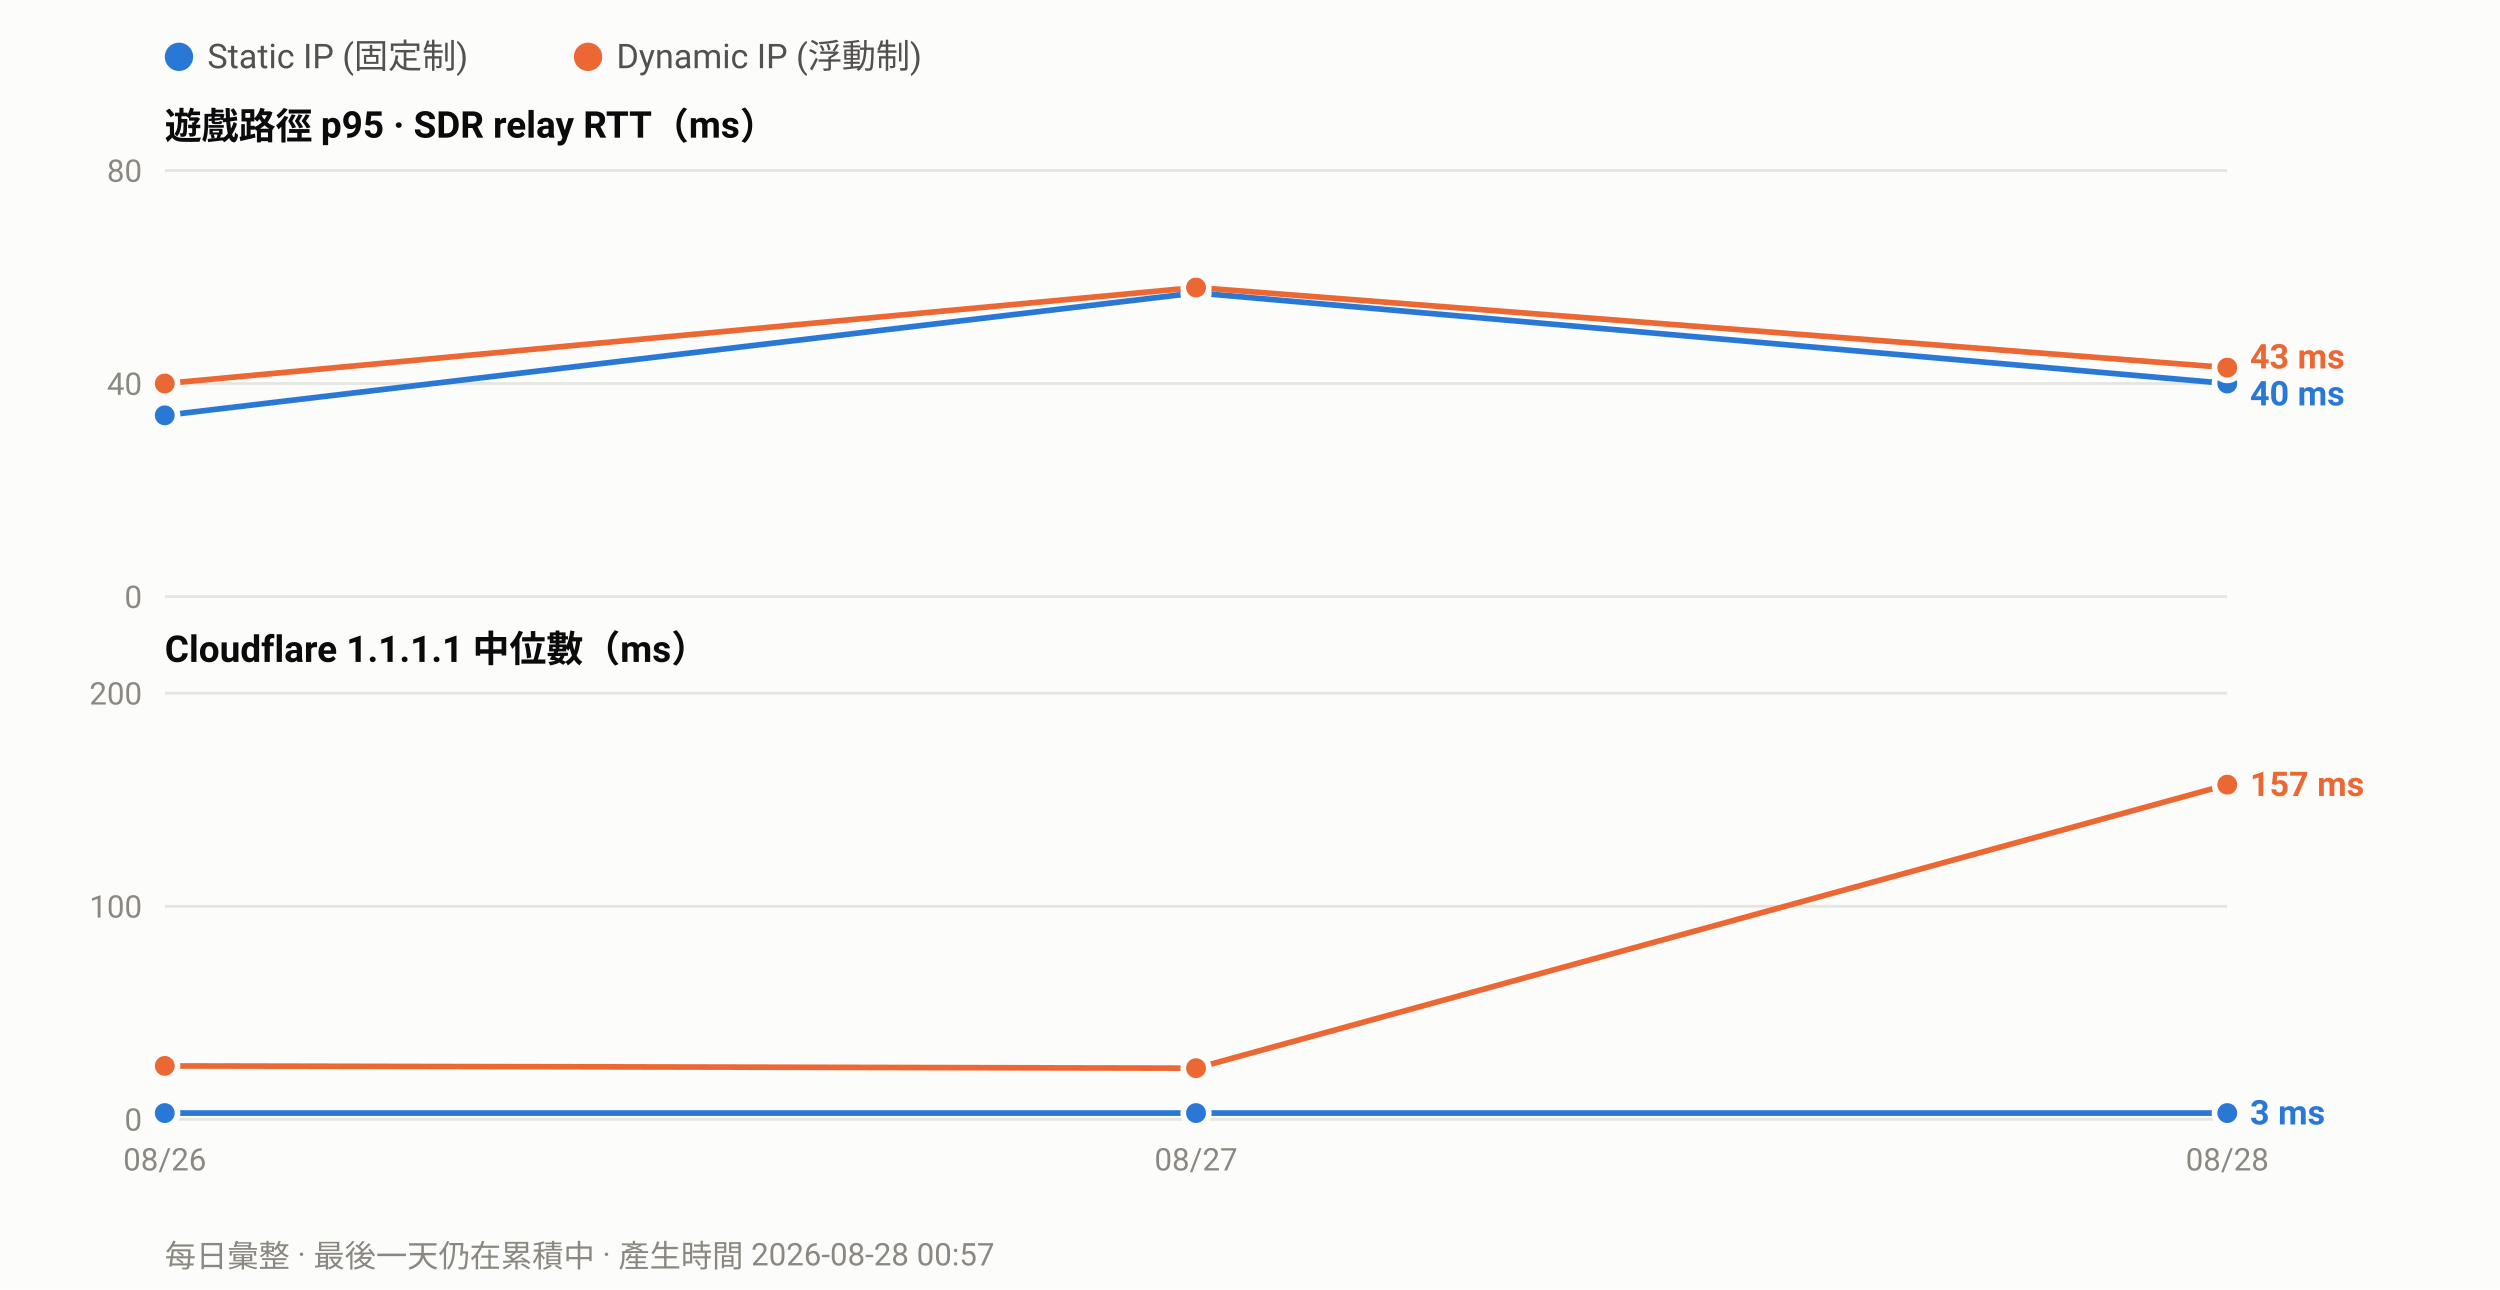
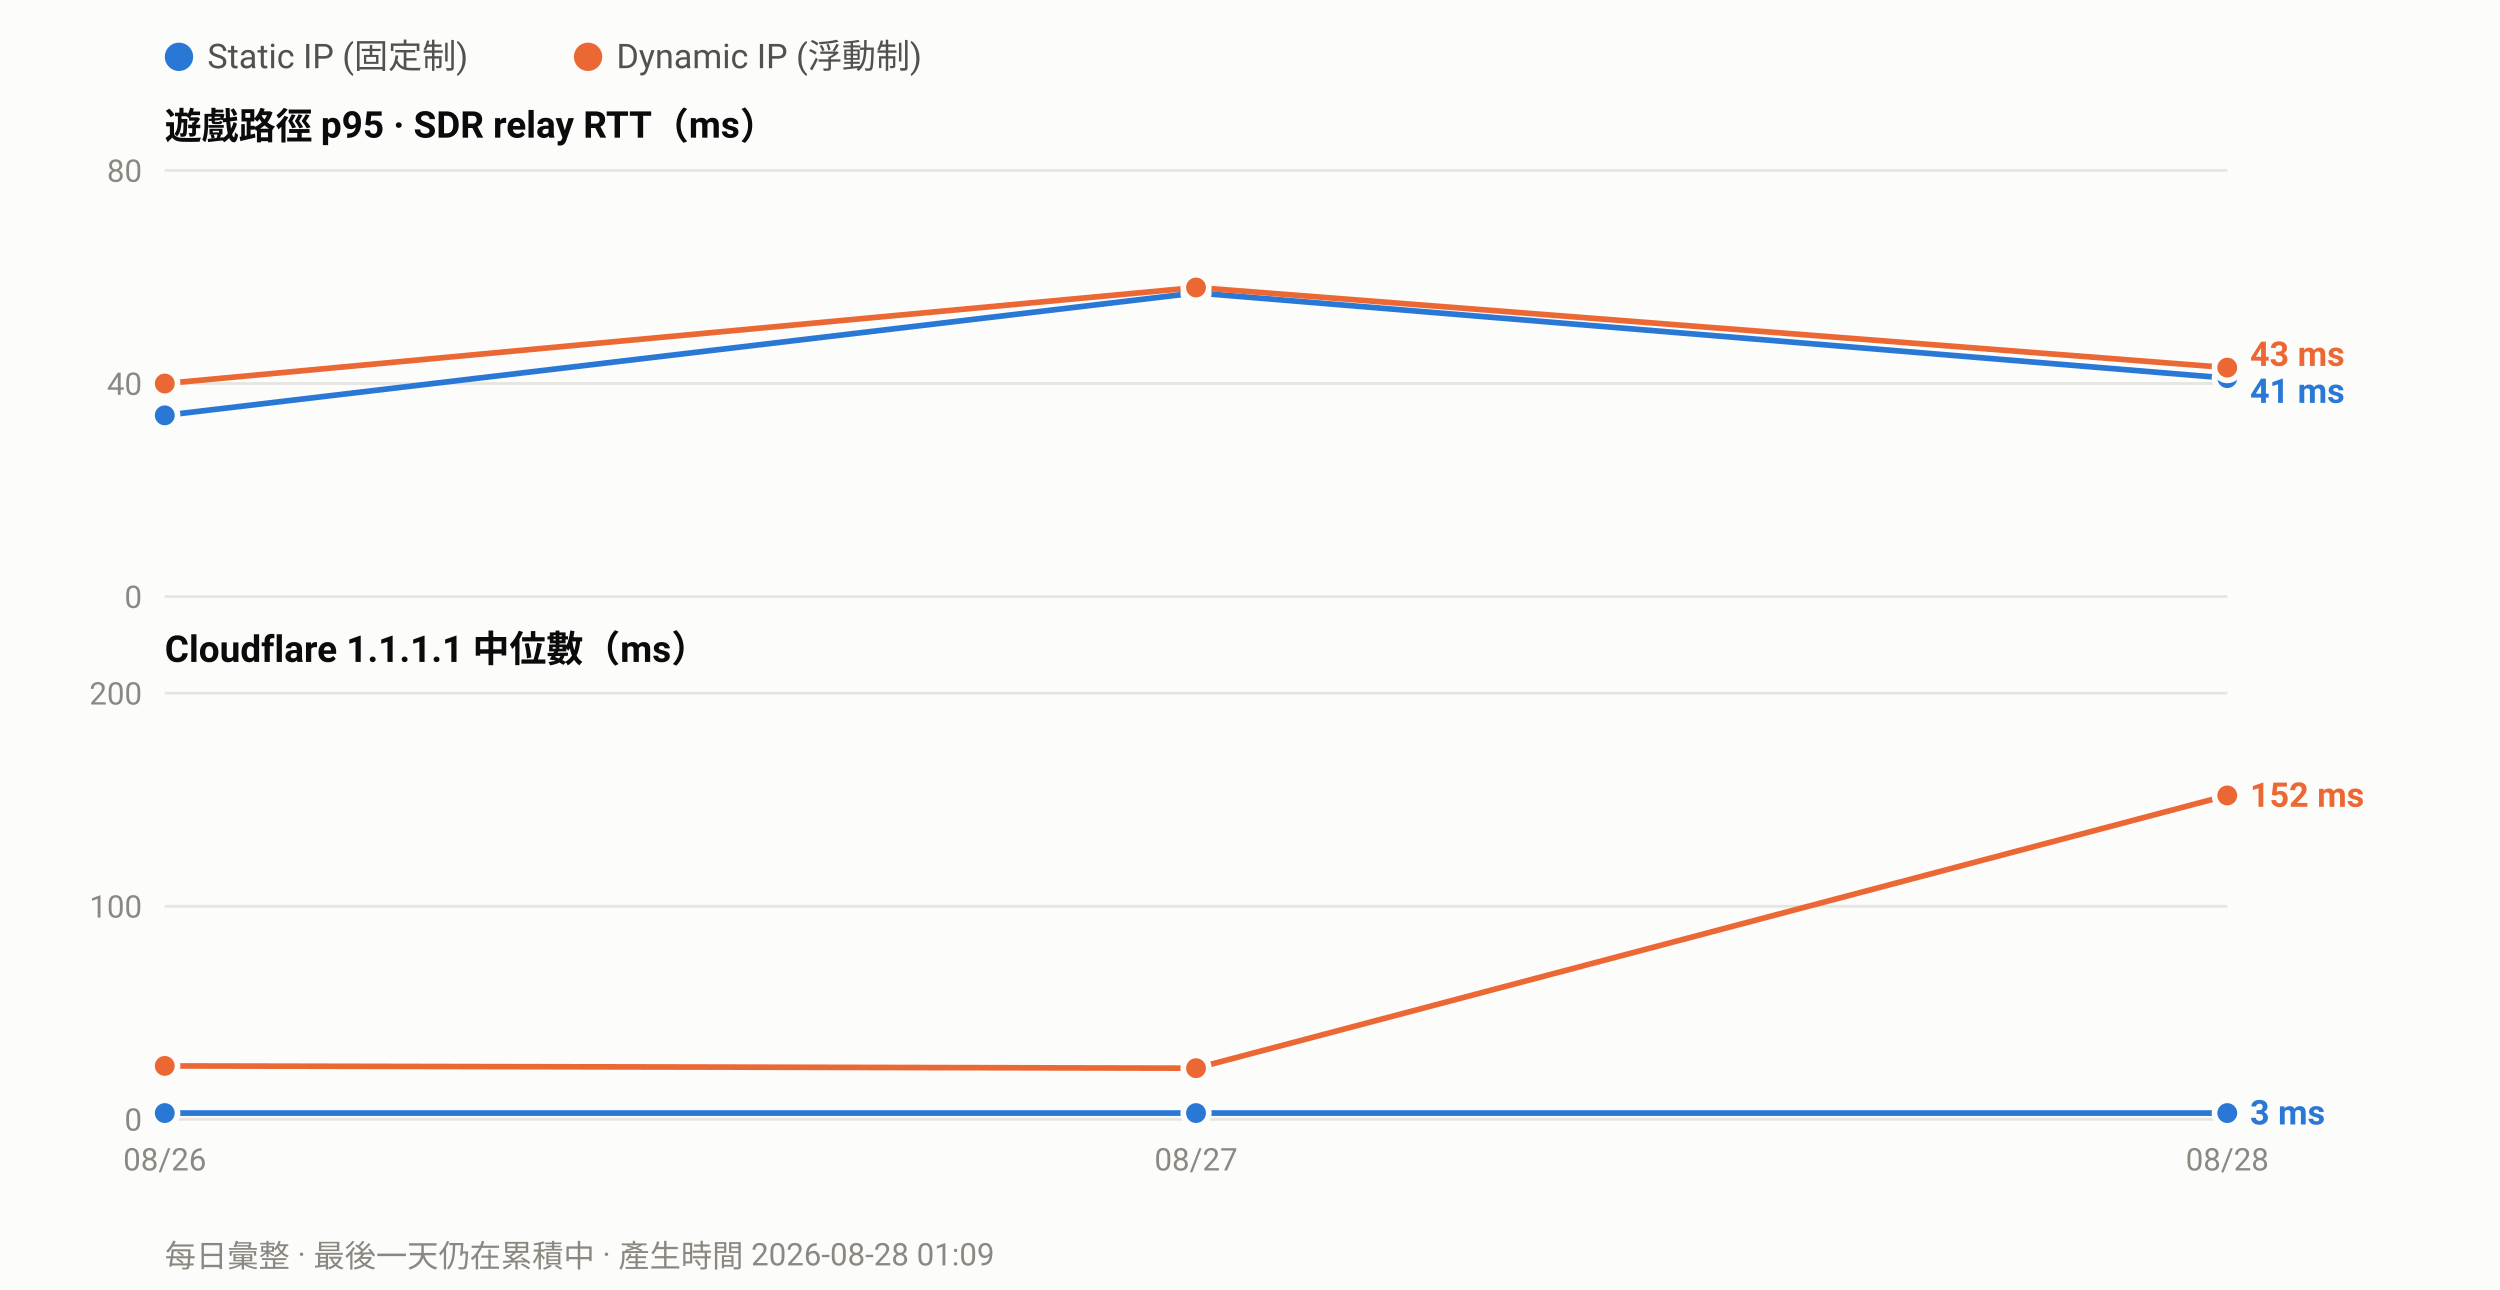
<svg xmlns="http://www.w3.org/2000/svg" width="880" height="454" viewBox="0 0 880 454" font-family="ui-sans-serif,-apple-system,Segoe UI,Roboto,Helvetica,Arial,sans-serif">
  <rect width="880" height="454" fill="#fcfcfb" />
  <circle cx="63.0" cy="20" r="5" fill="#2a78d6" />
  <text x="73.0" y="24" font-size="12" fill="#52514e">Static IP (固定制)</text>
  <circle cx="207.0" cy="20" r="5" fill="#eb6834" />
  <text x="217.0" y="24" font-size="12" fill="#52514e">Dynamic IP (浮動制)</text>
  <text x="58" y="49.0" font-size="13" font-weight="600" fill="#0b0b0b">遊戲路徑 p95 · SDR relay RTT（ms）</text>
  <line x1="58" y1="210.0" x2="784.0" y2="210.0" stroke="#e6e5e0" stroke-width="1" />
  <text x="50" y="214.0" font-size="11" text-anchor="end" fill="#8a8880">0</text>
  <line x1="58" y1="135.0" x2="784.0" y2="135.0" stroke="#e6e5e0" stroke-width="1" />
  <text x="50" y="139.0" font-size="11" text-anchor="end" fill="#8a8880">40</text>
  <line x1="58" y1="60.0" x2="784.0" y2="60.0" stroke="#e6e5e0" stroke-width="1" />
  <text x="50" y="64.0" font-size="11" text-anchor="end" fill="#8a8880">80</text>
-   <polyline fill="none" stroke="#2a78d6" stroke-width="2" stroke-linejoin="round" points="58.0,146.2 421.0,103.1 784.0,135.0" />
+   <polyline fill="none" stroke="#2a78d6" stroke-width="2" stroke-linejoin="round" points="58.0,146.2 421.0,103.1 784.0,133.1" />
  <circle cx="58.0" cy="146.2" r="4.5" fill="#2a78d6" stroke="#fcfcfb" stroke-width="2" />
  <circle cx="421.0" cy="103.1" r="4.5" fill="#2a78d6" stroke="#fcfcfb" stroke-width="2" />
-   <circle cx="784.0" cy="135.0" r="4.5" fill="#2a78d6" stroke="#fcfcfb" stroke-width="2" />
+   <circle cx="784.0" cy="133.1" r="4.5" fill="#2a78d6" stroke="#fcfcfb" stroke-width="2" />
  <polyline fill="none" stroke="#eb6834" stroke-width="2" stroke-linejoin="round" points="58.0,135.0 421.0,101.2 784.0,129.4" />
  <circle cx="58.0" cy="135.0" r="4.5" fill="#eb6834" stroke="#fcfcfb" stroke-width="2" />
  <circle cx="421.0" cy="101.2" r="4.5" fill="#eb6834" stroke="#fcfcfb" stroke-width="2" />
  <circle cx="784.0" cy="129.4" r="4.5" fill="#eb6834" stroke="#fcfcfb" stroke-width="2" />
-   <text x="792.0" y="129.7" font-size="12" font-weight="600" fill="#eb6834">43 ms</text>
-   <text x="792.0" y="142.7" font-size="12" font-weight="600" fill="#2a78d6">40 ms</text>
+   <text x="792.0" y="128.8" font-size="12" font-weight="600" fill="#eb6834">43 ms</text>
+   <text x="792.0" y="141.8" font-size="12" font-weight="600" fill="#2a78d6">41 ms</text>
  <text x="58" y="233.0" font-size="13" font-weight="600" fill="#0b0b0b">Cloudflare 1.1.1.1 中位數（ms）</text>
  <line x1="58" y1="394.0" x2="784.0" y2="394.0" stroke="#e6e5e0" stroke-width="1" />
  <text x="50" y="398.0" font-size="11" text-anchor="end" fill="#8a8880">0</text>
  <line x1="58" y1="319.0" x2="784.0" y2="319.0" stroke="#e6e5e0" stroke-width="1" />
  <text x="50" y="323.0" font-size="11" text-anchor="end" fill="#8a8880">100</text>
  <line x1="58" y1="244.0" x2="784.0" y2="244.0" stroke="#e6e5e0" stroke-width="1" />
  <text x="50" y="248.0" font-size="11" text-anchor="end" fill="#8a8880">200</text>
  <polyline fill="none" stroke="#2a78d6" stroke-width="2" stroke-linejoin="round" points="58.0,391.8 421.0,391.8 784.0,391.8" />
  <circle cx="58.0" cy="391.8" r="4.5" fill="#2a78d6" stroke="#fcfcfb" stroke-width="2" />
  <circle cx="421.0" cy="391.8" r="4.5" fill="#2a78d6" stroke="#fcfcfb" stroke-width="2" />
  <circle cx="784.0" cy="391.8" r="4.5" fill="#2a78d6" stroke="#fcfcfb" stroke-width="2" />
-   <polyline fill="none" stroke="#eb6834" stroke-width="2" stroke-linejoin="round" points="58.0,375.2 421.0,376.0 784.0,276.2" />
+   <polyline fill="none" stroke="#eb6834" stroke-width="2" stroke-linejoin="round" points="58.0,375.2 421.0,376.0 784.0,280.0" />
  <circle cx="58.0" cy="375.2" r="4.5" fill="#eb6834" stroke="#fcfcfb" stroke-width="2" />
  <circle cx="421.0" cy="376.0" r="4.5" fill="#eb6834" stroke="#fcfcfb" stroke-width="2" />
-   <circle cx="784.0" cy="276.2" r="4.5" fill="#eb6834" stroke="#fcfcfb" stroke-width="2" />
-   <text x="792.0" y="280.2" font-size="12" font-weight="600" fill="#eb6834">157 ms</text>
+   <circle cx="784.0" cy="280.0" r="4.5" fill="#eb6834" stroke="#fcfcfb" stroke-width="2" />
+   <text x="792.0" y="284.0" font-size="12" font-weight="600" fill="#eb6834">152 ms</text>
  <text x="792.0" y="395.8" font-size="12" font-weight="600" fill="#2a78d6">3 ms</text>
  <text x="58.0" y="412.0" font-size="11" text-anchor="middle" fill="#8a8880">08/26</text>
  <text x="421.0" y="412.0" font-size="11" text-anchor="middle" fill="#8a8880">08/27</text>
  <text x="784.0" y="412.0" font-size="11" text-anchor="middle" fill="#8a8880">08/28</text>
-   <text x="58" y="446" font-size="11" fill="#8a8880">每日彙整 · 最後一天仍在累積中 · 產生時間 2026-08-28 00:57</text>
+   <text x="58" y="446" font-size="11" fill="#8a8880">每日彙整 · 最後一天仍在累積中 · 產生時間 2026-08-28 01:09</text>
</svg>
